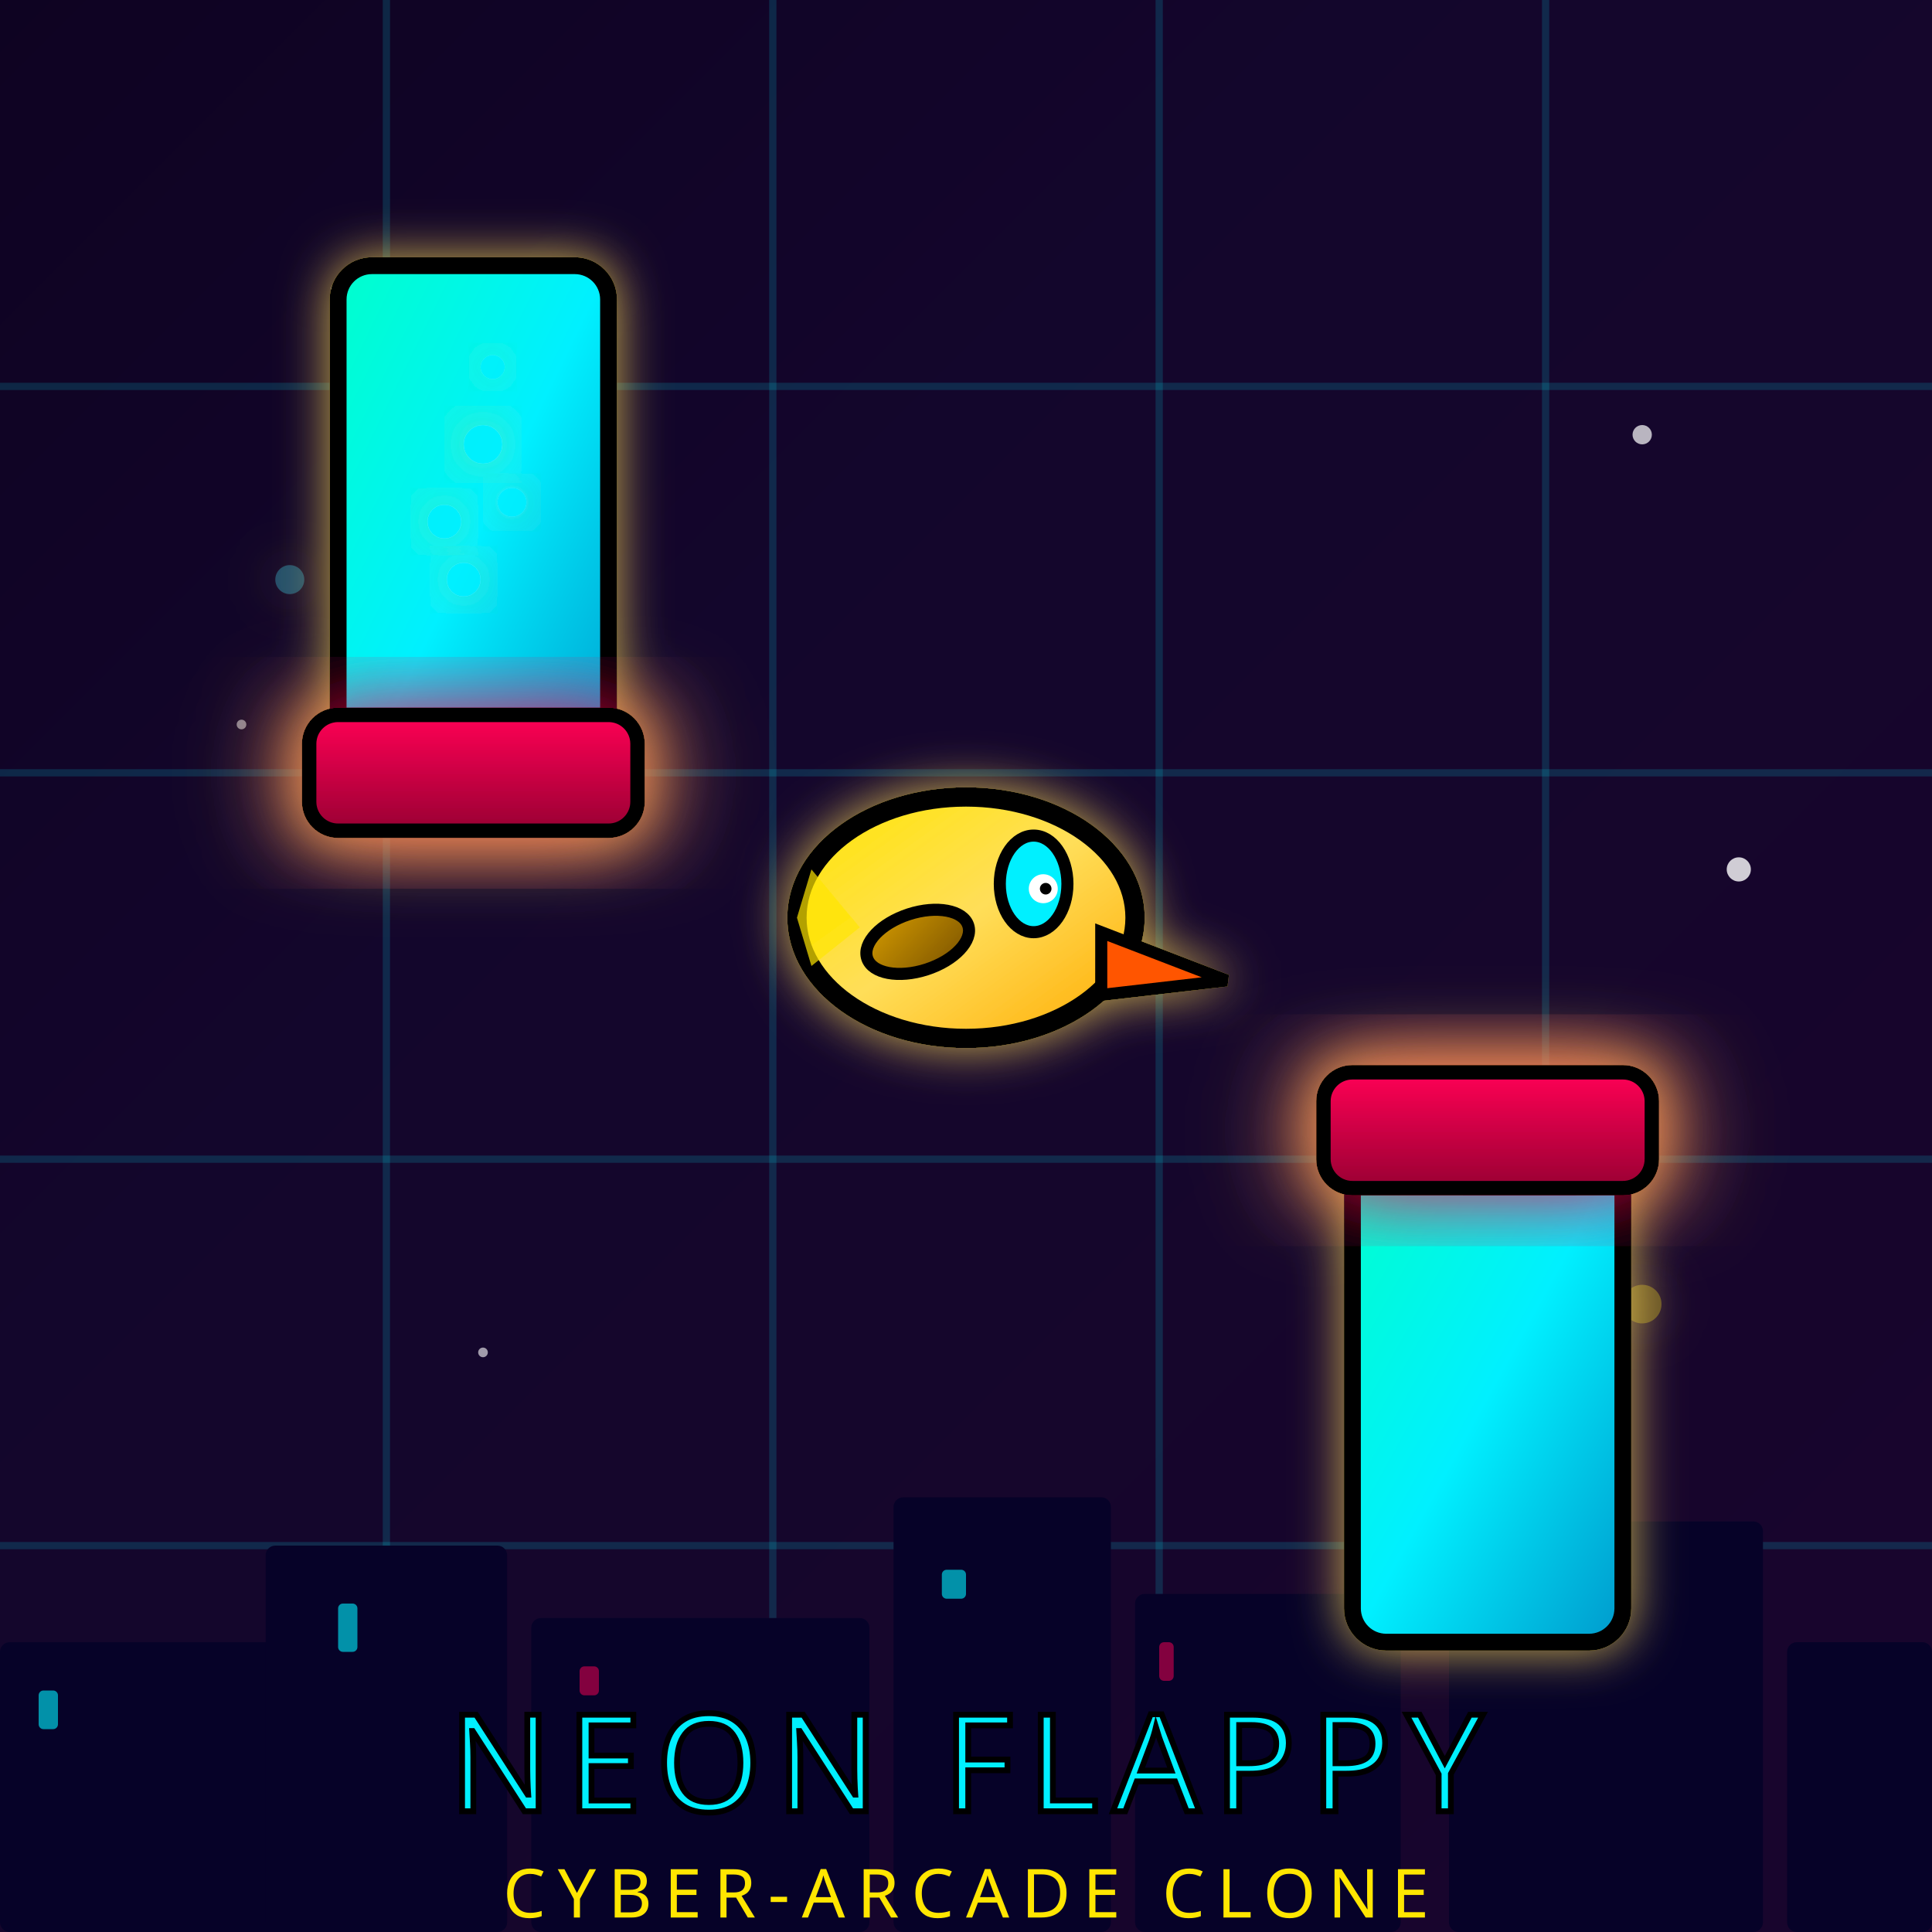
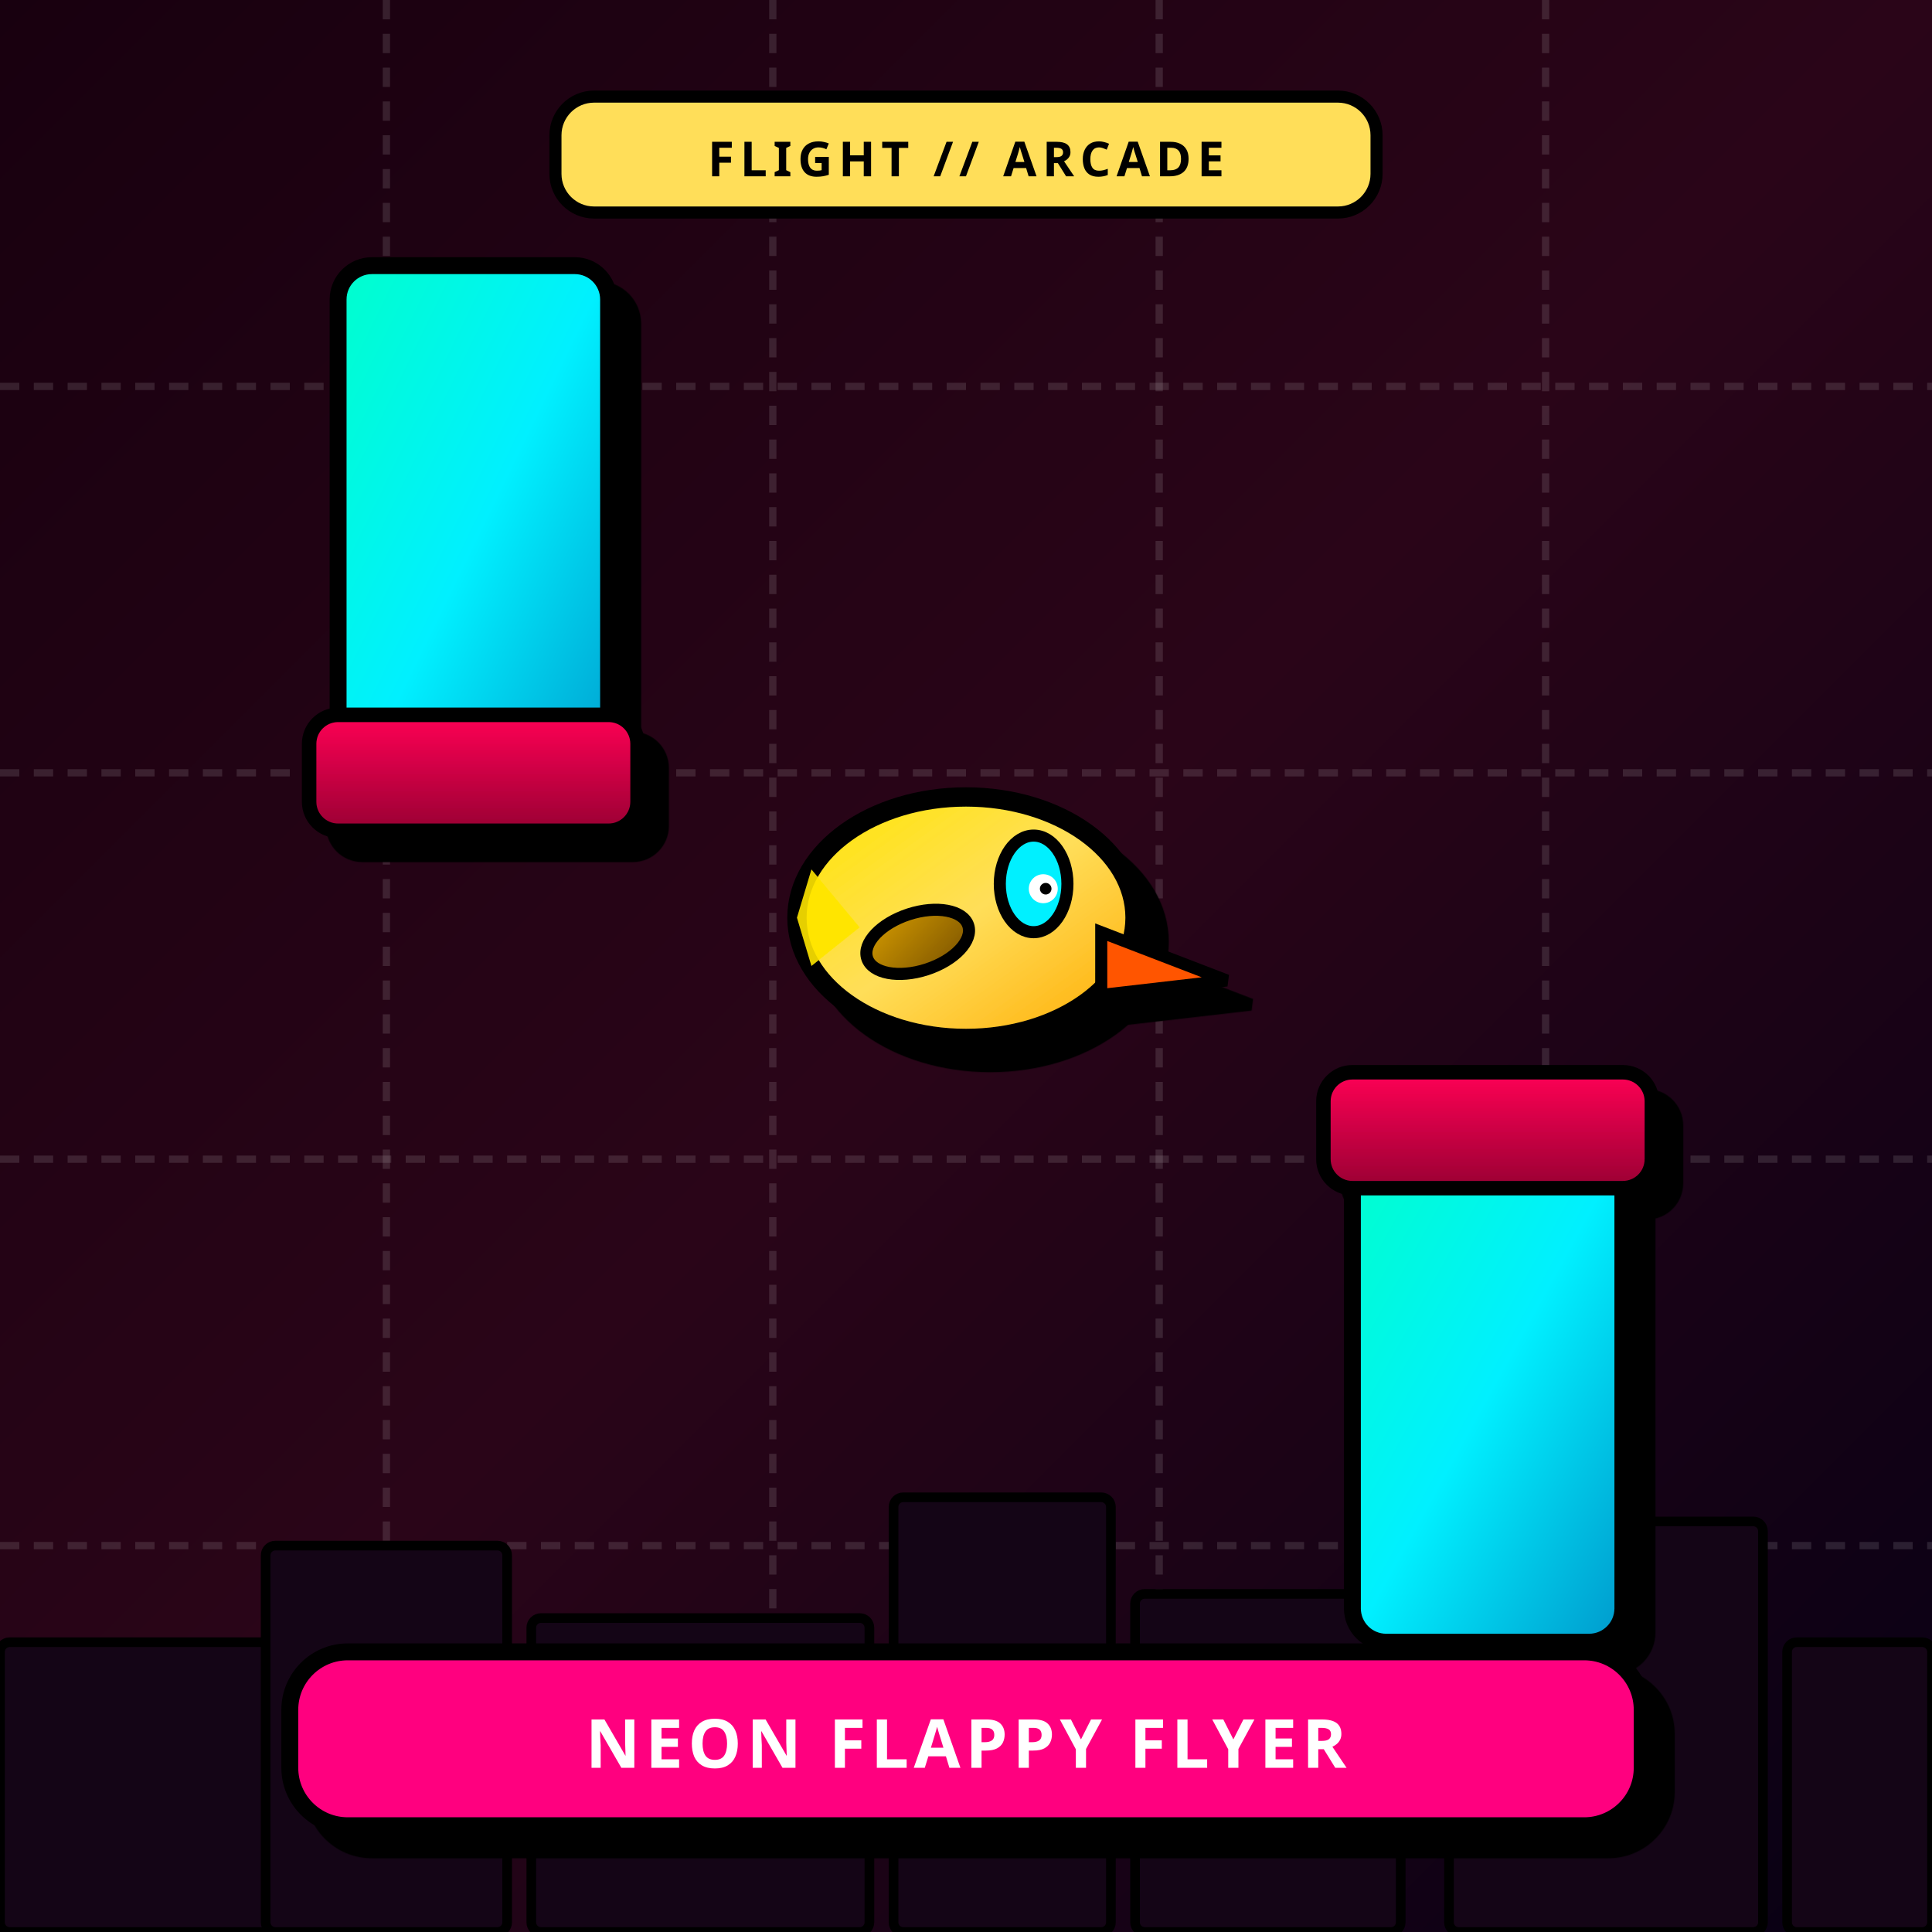
<svg xmlns="http://www.w3.org/2000/svg" viewBox="0 0 400 400" width="100%" height="100%">
  <defs>
-     <linearGradient id="bg" x1="0%" y1="0%" x2="100%" y2="100%">
-       <stop offset="0%" stop-color="#030014" />
-       <stop offset="35%" stop-color="#0d0628" />
-       <stop offset="100%" stop-color="#18052a" />
+     <linearGradient id="slicerBgDark" x1="0%" y1="0%" x2="100%" y2="100%">
+       <stop offset="0%" stop-color="#18000f" />
+       <stop offset="50%" stop-color="#2a0518" />
+       <stop offset="100%" stop-color="#070014" />
    </linearGradient>
    <linearGradient id="birdFace" x1="0%" y1="0%" x2="100%" y2="100%">
      <stop offset="0%" stop-color="#FFE600" />
      <stop offset="50%" stop-color="#FFDE59" />
      <stop offset="100%" stop-color="#FFAA00" />
    </linearGradient>
    <linearGradient id="birdSide" x1="0%" y1="0%" x2="100%" y2="100%">
      <stop offset="0%" stop-color="#D49B00" />
      <stop offset="100%" stop-color="#7A5200" />
    </linearGradient>
    <linearGradient id="pipeFace" x1="0%" y1="0%" x2="100%" y2="100%">
      <stop offset="0%" stop-color="#00FFCC" />
      <stop offset="50%" stop-color="#00F0FF" />
      <stop offset="100%" stop-color="#0099CC" />
    </linearGradient>
    <linearGradient id="pipeCap" x1="0%" y1="0%" x2="0%" y2="100%">
      <stop offset="0%" stop-color="#FF0055" />
      <stop offset="100%" stop-color="#990033" />
    </linearGradient>
-     <filter id="glow" x="-50%" y="-50%" width="200%" height="200%">
-       <feDropShadow dx="0" dy="0" stdDeviation="12" flood-color="#00F0FF" flood-opacity="1" />
-       <feDropShadow dx="0" dy="0" stdDeviation="5" flood-color="#FFDE59" flood-opacity="0.8" />
-     </filter>
-     <filter id="glowPink" x="-50%" y="-50%" width="200%" height="200%">
-       <feDropShadow dx="0" dy="0" stdDeviation="10" flood-color="#FF0055" flood-opacity="0.95" />
+     <filter id="brutalShadowLg" x="-15%" y="-15%" width="135%" height="135%">
+       <feDropShadow dx="5" dy="5" stdDeviation="0" flood-color="#000000" flood-opacity="1" />
    </filter>
  </defs>
-   <rect width="400" height="400" fill="url(#bg)" />
-   <circle cx="200" cy="200" r="300" fill="#1a0530" opacity="0.5" />
-   <g fill="#FFFFFF">
-     <circle cx="70" cy="60" r="1.5" opacity="0.9" />
-     <circle cx="340" cy="90" r="2" opacity="0.7" />
-     <circle cx="50" cy="150" r="1" opacity="0.5" />
-     <circle cx="360" cy="180" r="2.5" opacity="0.8" />
-     <circle cx="100" cy="280" r="1" opacity="0.6" />
-     <circle cx="320" cy="300" r="1.5" opacity="0.9" />
-     <circle cx="200" cy="350" r="1" opacity="0.4" />
-   </g>
-   <g stroke="#00F0FF" stroke-opacity="0.15" stroke-width="1.5">
+   <rect width="400" height="400" fill="url(#slicerBgDark)" />
+   <g stroke="#ffffff" stroke-opacity="0.12" stroke-width="1.5" stroke-dasharray="4,3">
    <line x1="0" y1="80" x2="400" y2="80" />
    <line x1="0" y1="160" x2="400" y2="160" />
    <line x1="0" y1="240" x2="400" y2="240" />
    <line x1="0" y1="320" x2="400" y2="320" />
    <line x1="80" y1="0" x2="80" y2="400" />
    <line x1="160" y1="0" x2="160" y2="400" />
    <line x1="240" y1="0" x2="240" y2="400" />
    <line x1="320" y1="0" x2="320" y2="400" />
  </g>
-   <g filter="url(#glow)">
-     <circle cx="60" cy="120" r="3" fill="#00F0FF" opacity="0.3" />
-     <circle cx="340" cy="270" r="4" fill="#FFE600" opacity="0.3" />
-     <circle cx="120" cy="60" r="2.5" fill="#FF0055" opacity="0.4" />
-   </g>
-   <g fill="#060228">
+   <g fill="#140516" stroke="#000000" stroke-width="2">
    <rect x="0" y="340" width="60" height="60" rx="2" />
    <rect x="55" y="320" width="50" height="80" rx="2" />
    <rect x="110" y="335" width="70" height="65" rx="2" />
    <rect x="185" y="310" width="45" height="90" rx="2" />
    <rect x="235" y="330" width="55" height="70" rx="2" />
    <rect x="300" y="315" width="65" height="85" rx="2" />
    <rect x="370" y="340" width="30" height="60" rx="2" />
  </g>
-   <g fill="#00F0FF" opacity="0.6">
-     <rect x="8" y="350" width="4" height="8" rx="1" />
-     <rect x="70" y="332" width="4" height="10" rx="1" />
-     <rect x="195" y="325" width="5" height="6" rx="1" />
-     <rect x="308" y="328" width="4" height="12" rx="1" />
-   </g>
-   <g fill="#FF0055" opacity="0.5">
-     <rect x="120" y="345" width="4" height="6" rx="1" />
-     <rect x="240" y="340" width="3" height="8" rx="1" />
-   </g>
-   <g filter="url(#glow)" transform="translate(200,190)">
+   <g filter="url(#brutalShadowLg)" transform="translate(200,190)">
    <ellipse cx="0" cy="0" rx="35" ry="25" fill="url(#birdFace)" stroke="#000000" stroke-width="4" />
    <ellipse cx="-10" cy="5" rx="11" ry="6" fill="url(#birdSide)" stroke="#000" stroke-width="2.5" transform="rotate(-18 -10 5)" />
    <ellipse cx="14" cy="-7" rx="7" ry="10" fill="#00F0FF" stroke="#000" stroke-width="2.5" />
    <circle cx="16" cy="-6" r="3" fill="#FFFFFF" />
    <circle cx="16.5" cy="-6" r="1.2" fill="#000" />
    <polygon points="28,3 54,13 28,16" fill="#FF5500" stroke="#000" stroke-width="2.5" />
-     <polygon points="-22,2 -32,10 -35,0 -32,-10" fill="#FFE600" opacity="0.7" />
+     <polygon points="-22,2 -32,10 -35,0 -32,-10" fill="#FFE600" opacity="0.9" />
  </g>
-   <g filter="url(#glow)">
+   <g filter="url(#brutalShadowLg)">
    <rect x="70" y="55" width="56" height="115" rx="7" fill="url(#pipeFace)" stroke="#000" stroke-width="3.5" />
-     <rect x="64" y="148" width="68" height="24" rx="6" fill="url(#pipeCap)" stroke="#000" stroke-width="3" filter="url(#glowPink)" />
-     <g fill="#00F0FF" opacity="0.7">
-       <circle cx="100" cy="92" r="4" filter="url(#glow)" />
-       <circle cx="92" cy="108" r="3.5" filter="url(#glow)" />
-       <circle cx="106" cy="104" r="3" filter="url(#glow)" />
-       <circle cx="96" cy="120" r="3.5" filter="url(#glow)" />
-       <circle cx="102" cy="76" r="2.5" filter="url(#glow)" />
-     </g>
+     <rect x="64" y="148" width="68" height="24" rx="6" fill="url(#pipeCap)" stroke="#000" stroke-width="3" />
    <rect x="280" y="238" width="56" height="102" rx="7" fill="url(#pipeFace)" stroke="#000" stroke-width="3.5" />
-     <rect x="274" y="222" width="68" height="24" rx="6" fill="url(#pipeCap)" stroke="#000" stroke-width="3" filter="url(#glowPink)" />
+     <rect x="274" y="222" width="68" height="24" rx="6" fill="url(#pipeCap)" stroke="#000" stroke-width="3" />
  </g>
-   <text x="200" y="375" font-family="Impact, Arial Black, sans-serif" font-size="28" fill="#00F0FF" text-anchor="middle" letter-spacing="3" stroke="#000" stroke-width="1.2">NEON FLAPPY</text>
-   <text x="200" y="397" font-family="Impact, Arial Black, sans-serif" font-size="14" fill="#FFE600" text-anchor="middle" letter-spacing="2.5">CYBER-ARCADE CLONE</text>
+   <g transform="translate(200, 32)">
+     <rect x="-85" y="-12" width="170" height="24" rx="8" fill="#FFDE59" stroke="#000000" stroke-width="2.5" />
+     <text x="0" y="4.5" font-family="'Impact', 'Arial Black', sans-serif" font-weight="900" font-size="10" fill="#000000" text-anchor="middle" letter-spacing="1.2">
+       FLIGHT // ARCADE
+     </text>
+   </g>
+   <g transform="translate(200, 360)" filter="url(#brutalShadowLg)">
+     <rect x="-140" y="-18" width="280" height="36" rx="12" fill="#FF007F" stroke="#000000" stroke-width="3.5" />
+     <text x="0" y="6" font-family="'Impact', 'Arial Black', sans-serif" font-weight="900" font-size="14" fill="#FFFFFF" text-anchor="middle" letter-spacing="1">
+       NEON FLAPPY FLYER
+     </text>
+   </g>
</svg>
